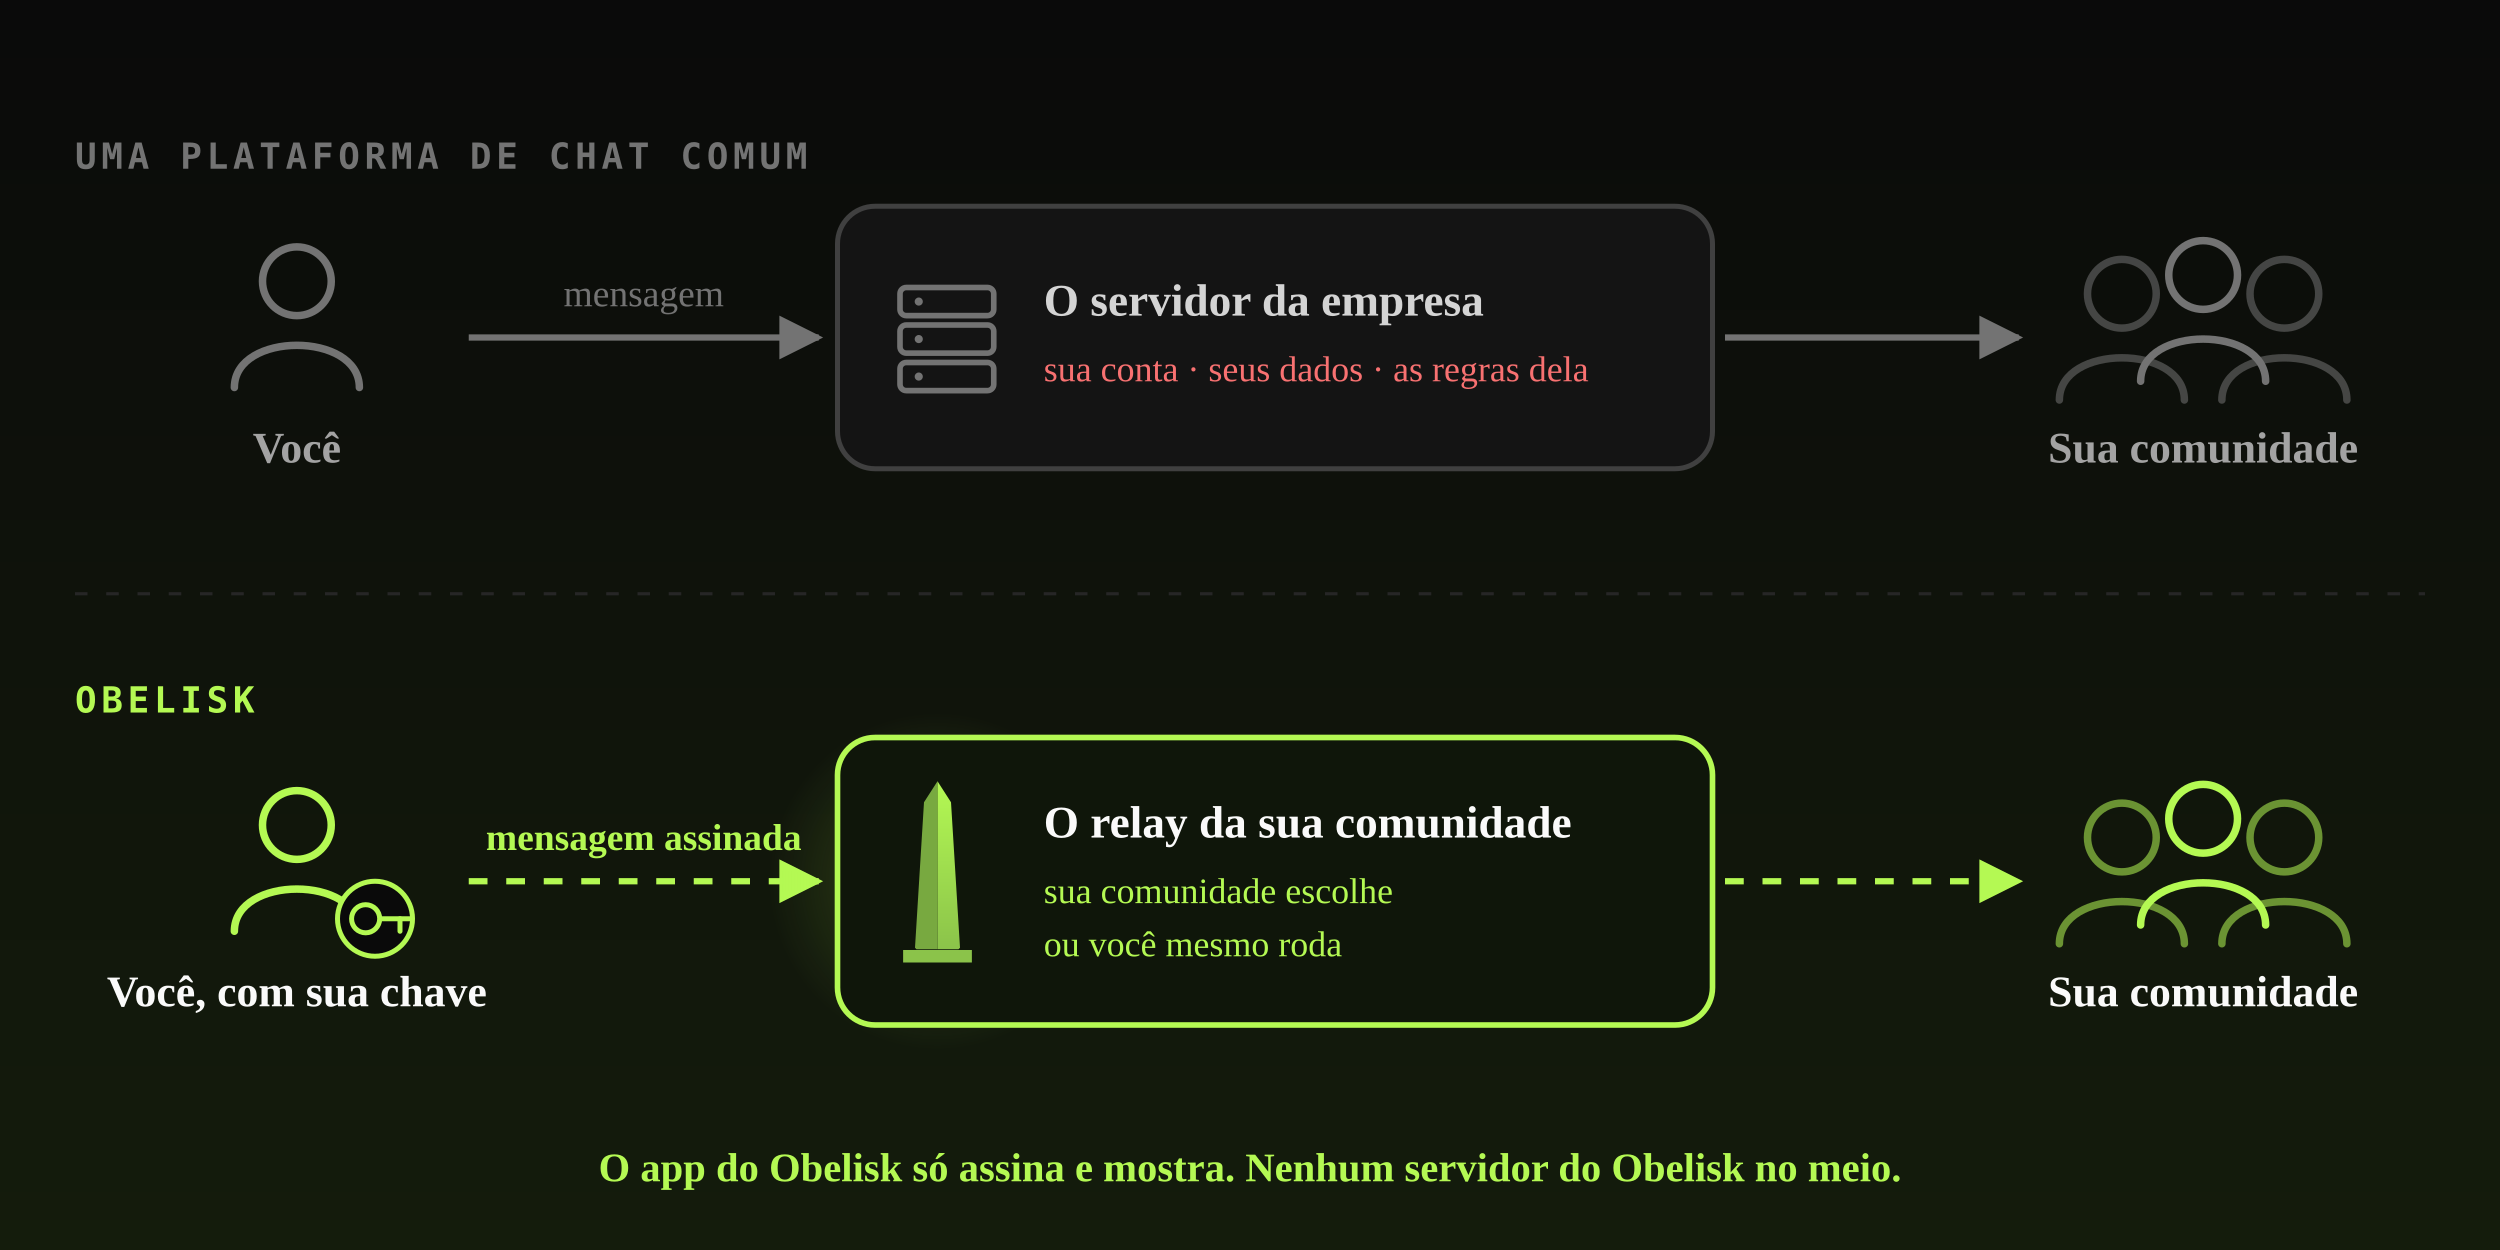
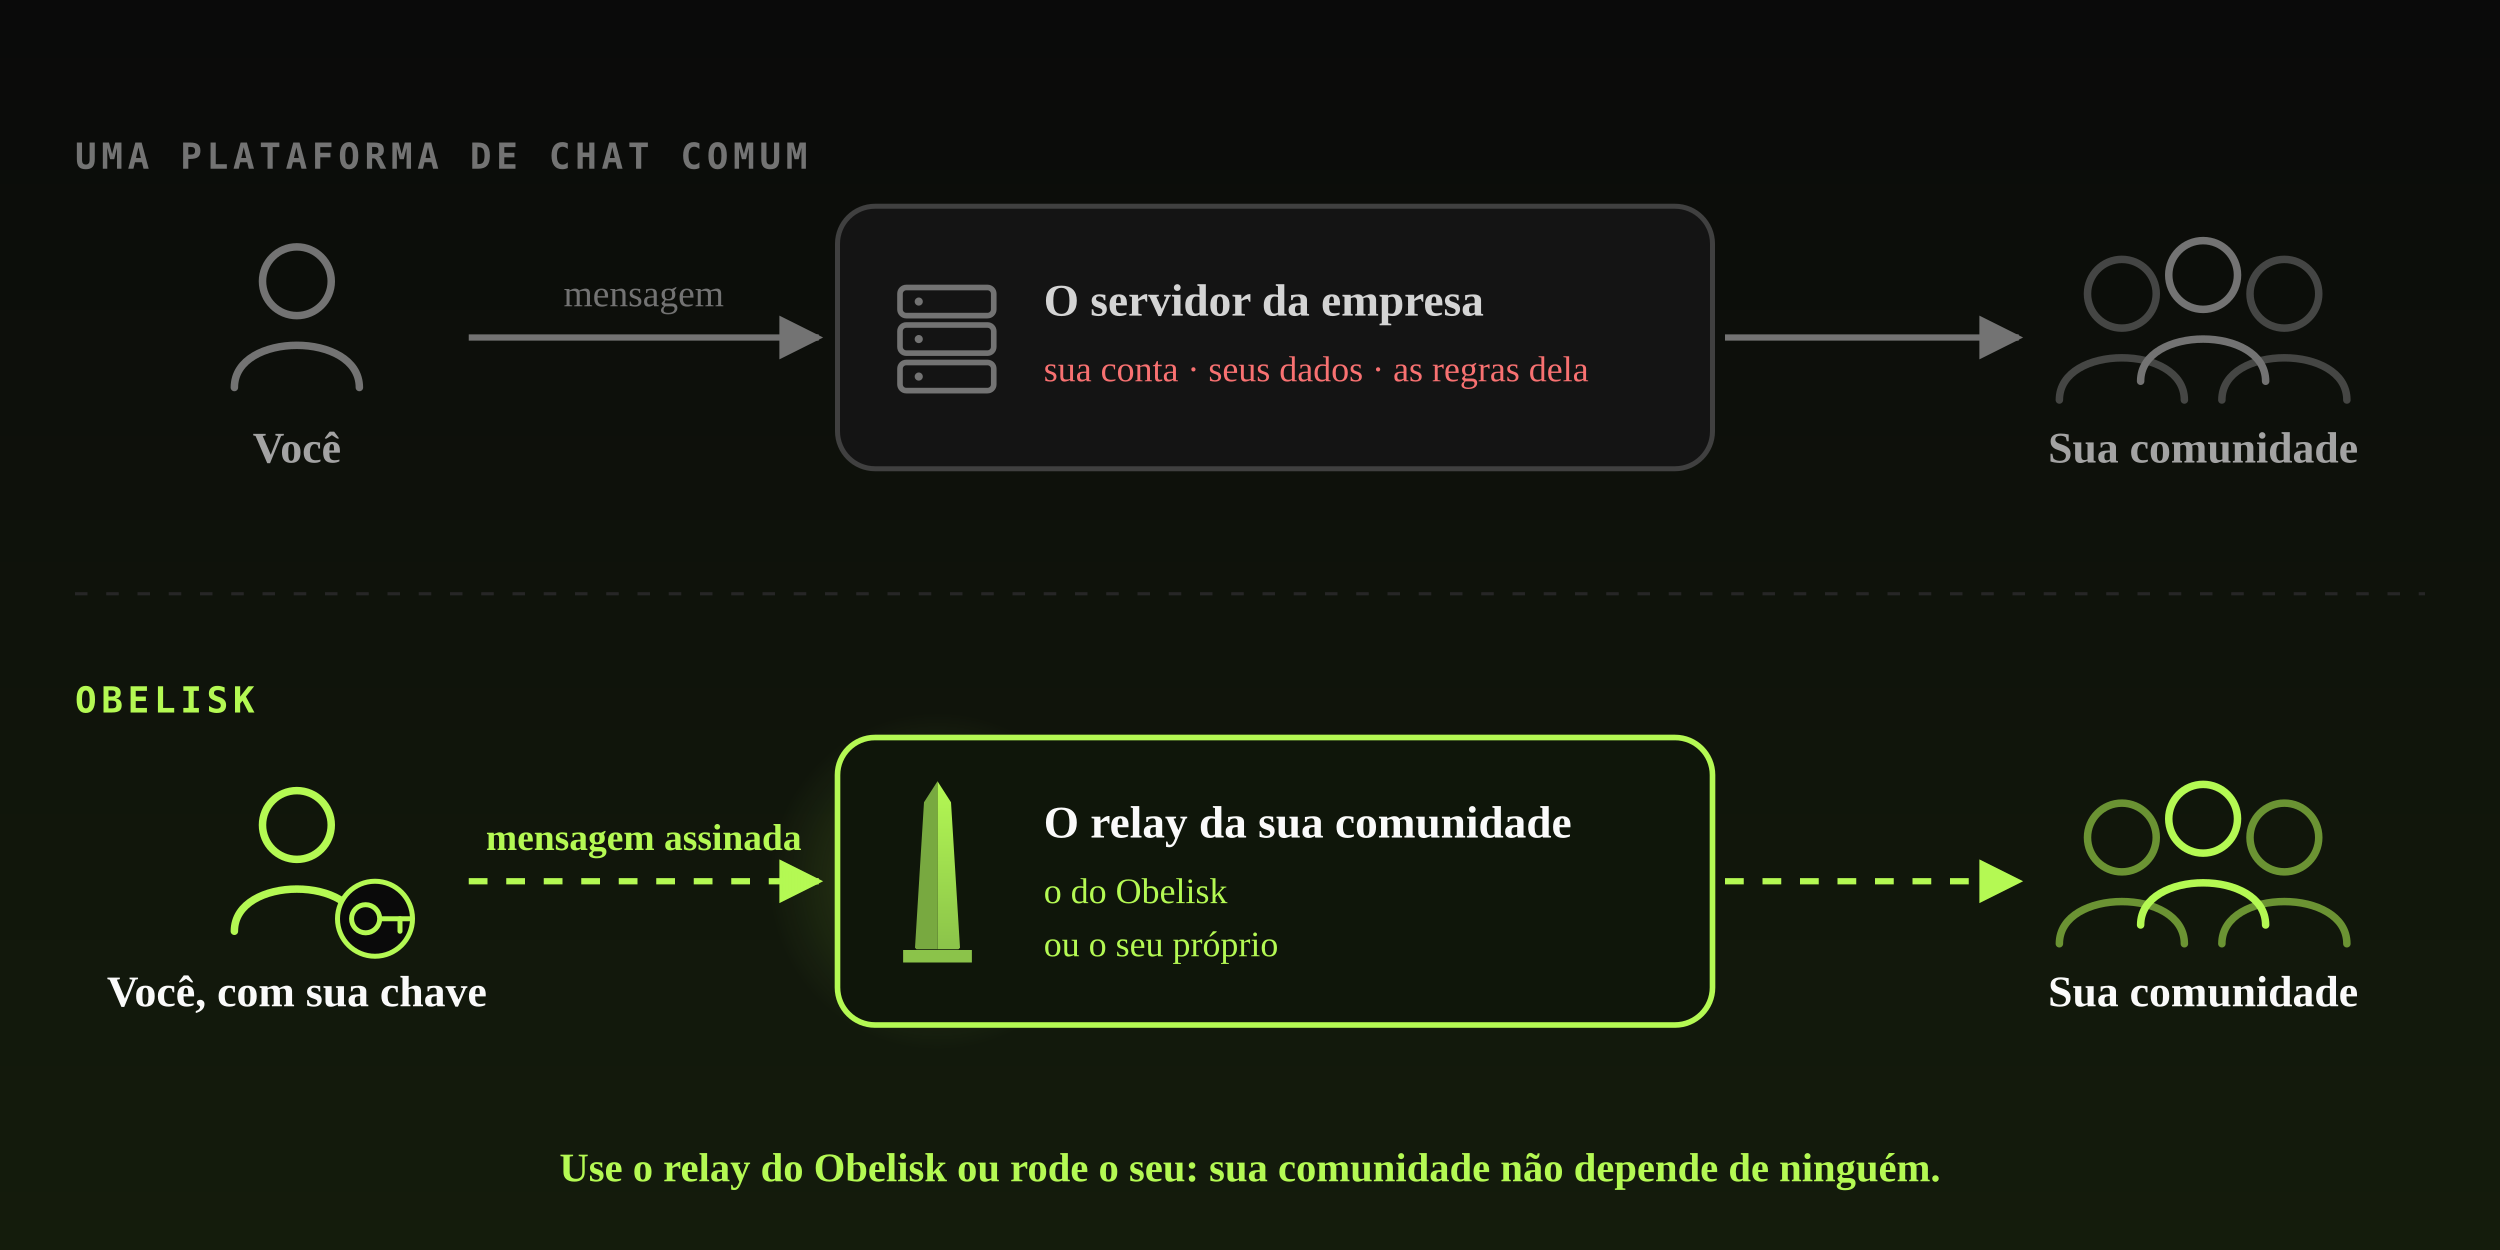
<svg xmlns="http://www.w3.org/2000/svg" viewBox="0 0 800 400" role="img" aria-labelledby="hero-how-title hero-how-desc" class="w-full h-auto">
  <defs>
    <linearGradient id="sky-how" x1="0" y1="0" x2="0" y2="1">
      <stop offset="0%" stop-color="#0a0a0a" />
      <stop offset="100%" stop-color="#141c0c" />
    </linearGradient>
    <linearGradient id="how-obelisk-body" x1="0" y1="0" x2="0" y2="1">
      <stop offset="0%" stop-color="#b4f953" />
      <stop offset="100%" stop-color="#8bc34a" />
    </linearGradient>
    <radialGradient id="how-server-glow" cx="0.5" cy="0.5" r="0.5">
      <stop offset="0%" stop-color="#b4f953" stop-opacity="0.22" />
      <stop offset="100%" stop-color="#b4f953" stop-opacity="0" />
    </radialGradient>
    <marker id="how-arrow" viewBox="0 0 10 10" refX="9" refY="5" markerWidth="7" markerHeight="7" orient="auto-start-reverse">
      <path d="M 0 0 L 10 5 L 0 10 z" fill="#b4f953" />
    </marker>
    <marker id="how-arrow-dim" viewBox="0 0 10 10" refX="9" refY="5" markerWidth="7" markerHeight="7" orient="auto-start-reverse">
      <path d="M 0 0 L 10 5 L 0 10 z" fill="#737373" />
    </marker>
  </defs>
  <rect width="800" height="400" fill="url(#sky-how)" />
  <g>
    <text x="24" y="54" font-size="11.5" font-weight="700" fill="#737373" font-family="monospace" letter-spacing="1.5">UMA PLATAFORMA DE CHAT COMUM</text>
    <g stroke="#737373" stroke-width="2.4" fill="none" stroke-linecap="round">
      <circle cx="95" cy="90" r="11" />
      <path d="M75 124 C 75 106, 115 106, 115 124" />
    </g>
    <text x="95" y="148" text-anchor="middle" font-size="14" font-weight="700" fill="#a3a3a3">Você</text>
    <line x1="150" y1="108" x2="262" y2="108" stroke="#737373" stroke-width="2" marker-end="url(#how-arrow-dim)" />
    <text x="206" y="98" text-anchor="middle" font-size="12" font-weight="400" fill="#737373">mensagem</text>
    <rect x="268" y="66" width="280" height="84" rx="12" fill="#141414" stroke="#404040" stroke-width="1.6" />
    <g stroke="#737373" stroke-width="1.8" fill="none">
      <g>
        <rect x="288" y="92" width="30" height="9" rx="2" />
        <circle cx="294" cy="96.5" r="1.3" fill="#737373" stroke="none" />
      </g>
      <g>
        <rect x="288" y="104" width="30" height="9" rx="2" />
        <circle cx="294" cy="108.5" r="1.3" fill="#737373" stroke="none" />
      </g>
      <g>
        <rect x="288" y="116" width="30" height="9" rx="2" />
        <circle cx="294" cy="120.5" r="1.3" fill="#737373" stroke="none" />
      </g>
    </g>
    <text x="334" y="101" font-size="14.5" font-weight="700" fill="#d4d4d4">O servidor da empresa</text>
    <text x="334" y="122" font-size="11.5" fill="#f87171">sua conta · seus dados · as regras dela</text>
    <line x1="552" y1="108" x2="646" y2="108" stroke="#737373" stroke-width="2" marker-end="url(#how-arrow-dim)" />
    <g>
      <g opacity="0.55">
        <g stroke="#737373" stroke-width="2.4" fill="none" stroke-linecap="round">
          <circle cx="679" cy="94" r="11" />
          <path d="M659 128 C 659 110, 699 110, 699 128" />
        </g>
        <g stroke="#737373" stroke-width="2.4" fill="none" stroke-linecap="round">
          <circle cx="731" cy="94" r="11" />
          <path d="M711 128 C 711 110, 751 110, 751 128" />
        </g>
      </g>
      <g stroke="#737373" stroke-width="2.4" fill="none" stroke-linecap="round">
        <circle cx="705" cy="88" r="11" />
        <path d="M685 122 C 685 104, 725 104, 725 122" />
      </g>
    </g>
    <text x="705" y="148" text-anchor="middle" font-size="14" font-weight="700" fill="#a3a3a3">Sua comunidade</text>
  </g>
  <line x1="24" y1="190" x2="776" y2="190" stroke="#262626" stroke-width="1" stroke-dasharray="4 6" />
  <g>
    <text x="24" y="228" font-size="11.5" font-weight="700" fill="#b4f953" font-family="monospace" letter-spacing="1.5">OBELISK</text>
    <g stroke="#b4f953" stroke-width="2.4" fill="none" stroke-linecap="round">
      <circle cx="95" cy="264" r="11" />
      <path d="M75 298 C 75 280, 115 280, 115 298" />
    </g>
    <g>
      <circle cx="120" cy="294" r="12" fill="#0a0a0a" stroke="#b4f953" stroke-width="1.6" />
      <g stroke="#b4f953" stroke-width="1.6" fill="none" stroke-linecap="round">
        <circle cx="117" cy="294" r="4.5" />
        <line x1="122" y1="294" x2="131" y2="294" />
        <line x1="128" y1="294" x2="128" y2="298" />
      </g>
    </g>
    <text x="95" y="322" text-anchor="middle" font-size="14" font-weight="700" fill="#fafafa">Você, com sua chave</text>
    <line x1="150" y1="282" x2="262" y2="282" stroke="#b4f953" stroke-width="2" stroke-dasharray="6 6" marker-end="url(#how-arrow)" />
    <text x="206" y="272" text-anchor="middle" font-size="12" font-weight="700" fill="#b4f953">mensagem assinada</text>
    <circle cx="300" cy="282" r="54" fill="url(#how-server-glow)" style="transform-origin:300px 282px;transform-box:fill-box" />
    <rect x="268" y="236" width="280" height="92" rx="12" fill="#0f160a" stroke="#b4f953" stroke-width="1.8" />
    <g>
      <g transform="translate(269.28 248.08) scale(0.12)">
        <path d="M 256,16 L 220,72 L 196,460 L 200,464 L 256,464 L 256,72 Z" fill="#8bc34a" opacity="0.85" />
        <path d="M 256,16 L 292,72 L 316,460 L 312,464 L 256,464 L 256,72 Z" fill="url(#how-obelisk-body)" />
      </g>
      <rect x="289" y="304" width="22" height="4" fill="#8bc34a" />
    </g>
    <text x="334" y="268" font-size="14.5" font-weight="700" fill="#fafafa">O relay da sua comunidade</text>
-     <text x="334" y="289" font-size="11.5" fill="#b4f953">sua comunidade escolhe</text>
-     <text x="334" y="306" font-size="11.5" fill="#b4f953">ou você mesmo roda</text>
+     <text x="334" y="289" font-size="11.5" fill="#b4f953">o do Obelisk</text>
+     <text x="334" y="306" font-size="11.5" fill="#b4f953">ou o seu próprio</text>
    <line x1="552" y1="282" x2="646" y2="282" stroke="#b4f953" stroke-width="2" stroke-dasharray="6 6" marker-end="url(#how-arrow)" />
    <g>
      <g opacity="0.55">
        <g stroke="#b4f953" stroke-width="2.4" fill="none" stroke-linecap="round">
          <circle cx="679" cy="268" r="11" />
          <path d="M659 302 C 659 284, 699 284, 699 302" />
        </g>
        <g stroke="#b4f953" stroke-width="2.4" fill="none" stroke-linecap="round">
          <circle cx="731" cy="268" r="11" />
          <path d="M711 302 C 711 284, 751 284, 751 302" />
        </g>
      </g>
      <g stroke="#b4f953" stroke-width="2.4" fill="none" stroke-linecap="round">
        <circle cx="705" cy="262" r="11" />
        <path d="M685 296 C 685 278, 725 278, 725 296" />
      </g>
    </g>
    <text x="705" y="322" text-anchor="middle" font-size="14" font-weight="700" fill="#fafafa">Sua comunidade</text>
  </g>
-   <text x="400" y="378" text-anchor="middle" font-size="13" font-weight="700" fill="#b4f953">O app do Obelisk só assina e mostra. Nenhum servidor do Obelisk no meio.</text>
+   <text x="400" y="378" text-anchor="middle" font-size="13" font-weight="700" fill="#b4f953">Use o relay do Obelisk ou rode o seu: sua comunidade não depende de ninguém.</text>
</svg>
